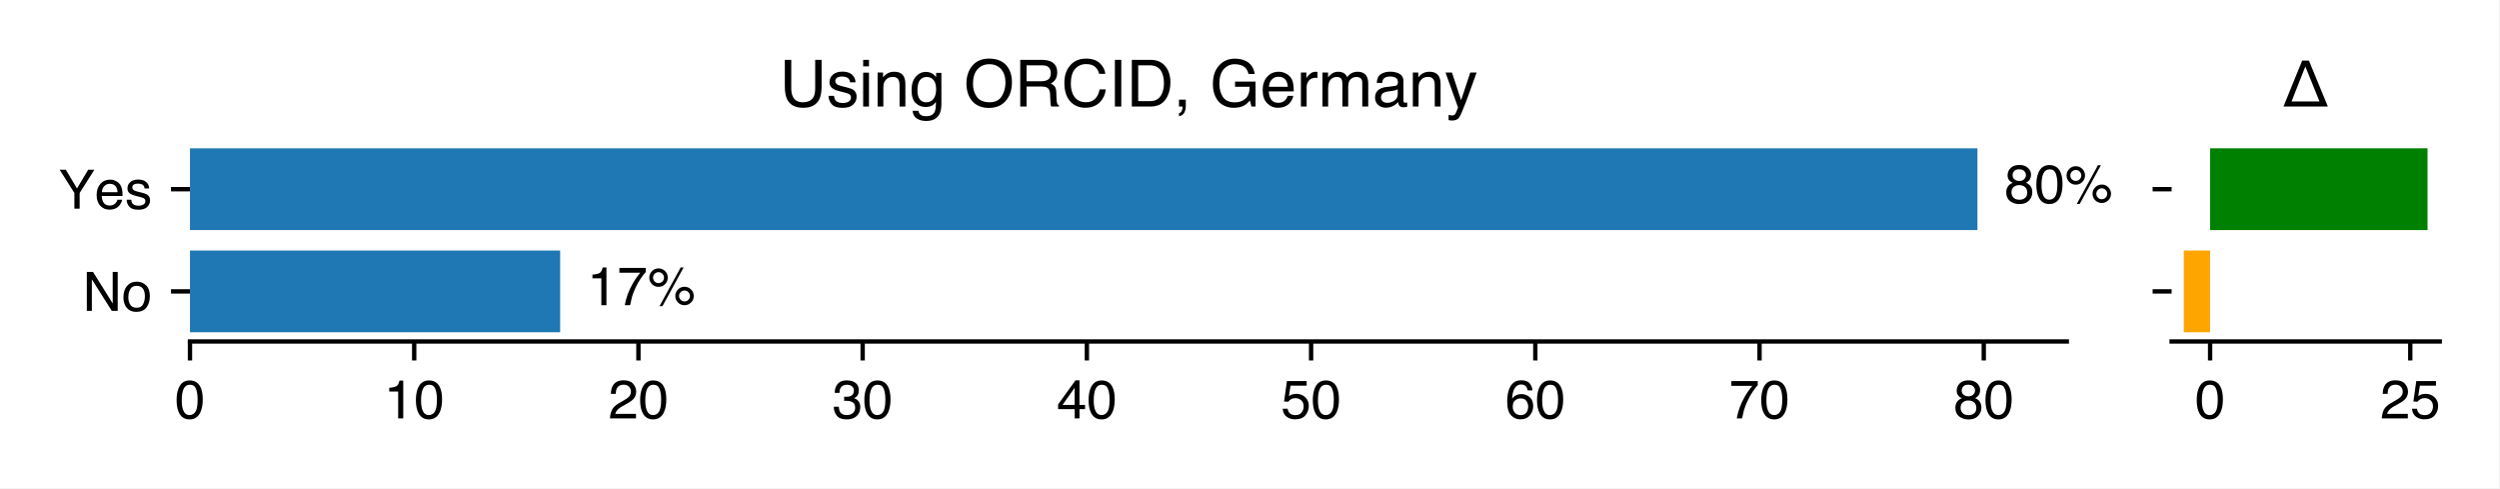
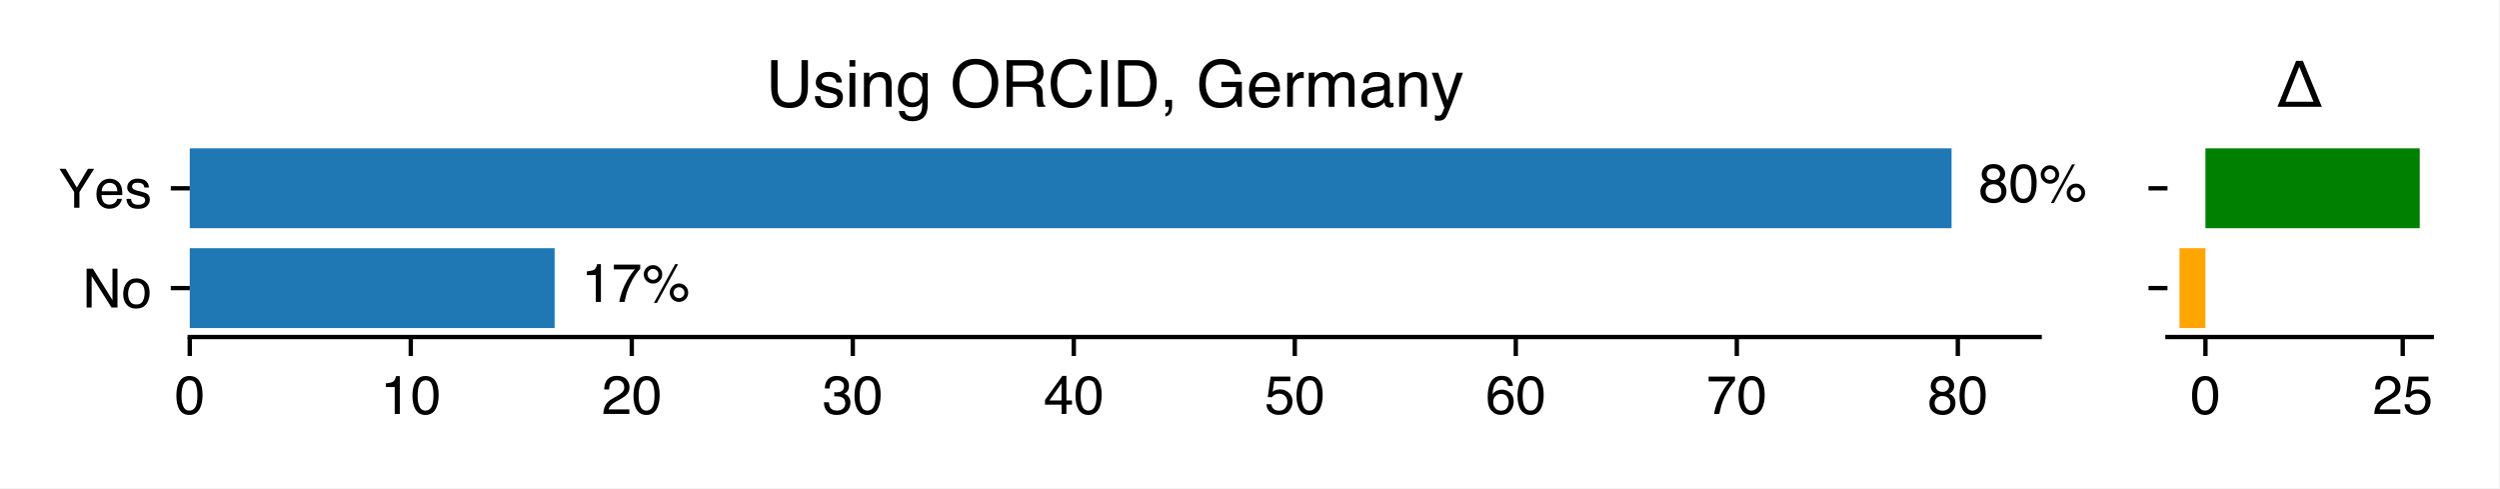
<svg xmlns="http://www.w3.org/2000/svg" xmlns:xlink="http://www.w3.org/1999/xlink" width="460.8pt" height="90pt" viewBox="0 0 460.8 90" version="1.1">
  <defs>
    <style type="text/css">*{stroke-linejoin: round; stroke-linecap: butt}</style>
  </defs>
  <g id="figure_1">
    <g id="patch_1">
      <path d="M 0 90  L 460.8 90  L 460.8 0  L 0 0  z " style="fill: #ffffff" />
    </g>
    <g id="axes_1">
      <g id="patch_2">
-         <path d="M 35.031 62.942  L 381.104 62.942  L 381.104 25.642  L 35.031 25.642  z " style="fill: #ffffff" />
+         <path d="M 34.99 62.12  L 376.101 62.12  L 376.101 25.688  L 34.99 25.688  z " style="fill: #ffffff" />
      </g>
      <g id="patch_3">
-         <path d="M 35.031 61.247  L 103.29 61.247  L 103.29 46.176  L 35.031 46.176  z " clip-path="url(#pd46b5107fa)" style="fill: #1f77b4" />
+         <path d="M 34.99 60.464  L 102.27 60.464  L 102.27 45.744  L 34.99 45.744  z " clip-path="url(#pc7f690ff9d)" style="fill: #1f77b4" />
      </g>
      <g id="patch_4">
-         <path d="M 35.031 42.409  L 364.625 42.409  L 364.625 27.338  L 35.031 27.338  z " clip-path="url(#pd46b5107fa)" style="fill: #1f77b4" />
+         <path d="M 34.99 42.064  L 359.857 42.064  L 359.857 27.344  L 34.99 27.344  z " clip-path="url(#pc7f690ff9d)" style="fill: #1f77b4" />
      </g>
      <g id="matplotlib.axis_1">
        <g id="xtick_1">
          <g id="line2d_1">
            <defs>
              <path id="m4c99cd72f3" d="M 0 0  L 0 3.5  " style="stroke: #000000; stroke-width: 0.8" />
            </defs>
            <g>
-               <use xlink:href="#m4c99cd72f3" x="35.031" y="62.942" style="stroke: #000000; stroke-width: 0.8" />
+               <use xlink:href="#m4c99cd72f3" x="34.99" y="62.12" style="stroke: #000000; stroke-width: 0.8" />
            </g>
          </g>
          <g id="text_1">
-             <g transform="translate(32.25078 77.11562)scale(0.1 -0.1)">
+             <g transform="translate(32.20953 76.29344) scale(0.1 -0.1)">
              <defs>
                <path id="Helvetica-30" d="M 1731 4475  Q 2600 4475 2988 3759  Q 3288 3206 3288 2244  Q 3288 1331 3016 734  Q 2622 -122 1728 -122  Q 922 -122 528 578  Q 200 1163 200 2147  Q 200 2909 397 3456  Q 766 4475 1731 4475  z M 1725 391  Q 2163 391 2422 778  Q 2681 1166 2681 2222  Q 2681 2984 2493 3476  Q 2306 3969 1766 3969  Q 1269 3969 1039 3501  Q 809 3034 809 2125  Q 809 1441 956 1025  Q 1181 391 1725 391  z " transform="scale(0.015625)" />
              </defs>
              <use xlink:href="#Helvetica-30" />
            </g>
          </g>
        </g>
        <g id="xtick_2">
          <g id="line2d_2">
            <g>
-               <use xlink:href="#m4c99cd72f3" x="76.377" y="62.942" style="stroke: #000000; stroke-width: 0.8" />
+               <use xlink:href="#m4c99cd72f3" x="75.743" y="62.12" style="stroke: #000000; stroke-width: 0.8" />
            </g>
          </g>
          <g id="text_2">
-             <g transform="translate(70.81577 77.11562)scale(0.1 -0.1)">
+             <g transform="translate(70.18163 76.29344) scale(0.1 -0.1)">
              <defs>
                <path id="Helvetica-31" d="M 613 3169  L 613 3600  Q 1222 3659 1462 3798  Q 1703 3938 1822 4456  L 2266 4456  L 2266 0  L 1666 0  L 1666 3169  L 613 3169  z " transform="scale(0.015625)" />
              </defs>
              <use xlink:href="#Helvetica-31" />
              <use xlink:href="#Helvetica-30" x="55.615" />
            </g>
          </g>
        </g>
        <g id="xtick_3">
          <g id="line2d_3">
            <g>
-               <use xlink:href="#m4c99cd72f3" x="117.722" y="62.942" style="stroke: #000000; stroke-width: 0.8" />
+               <use xlink:href="#m4c99cd72f3" x="116.495" y="62.12" style="stroke: #000000; stroke-width: 0.8" />
            </g>
          </g>
          <g id="text_3">
-             <g transform="translate(112.1612 77.11562)scale(0.1 -0.1)">
+             <g transform="translate(110.9342 76.29344) scale(0.1 -0.1)">
              <defs>
                <path id="Helvetica-32" d="M 200 0  Q 231 578 439 1006  Q 647 1434 1250 1784  L 1850 2131  Q 2253 2366 2416 2531  Q 2672 2791 2672 3125  Q 2672 3516 2437 3745  Q 2203 3975 1813 3975  Q 1234 3975 1013 3538  Q 894 3303 881 2888  L 309 2888  Q 319 3472 525 3841  Q 891 4491 1816 4491  Q 2584 4491 2939 4075  Q 3294 3659 3294 3150  Q 3294 2613 2916 2231  Q 2697 2009 2131 1694  L 1703 1456  Q 1397 1288 1222 1134  Q 909 863 828 531  L 3272 531  L 3272 0  L 200 0  z " transform="scale(0.015625)" />
              </defs>
              <use xlink:href="#Helvetica-32" />
              <use xlink:href="#Helvetica-30" x="55.615" />
            </g>
          </g>
        </g>
        <g id="xtick_4">
          <g id="line2d_4">
            <g>
-               <use xlink:href="#m4c99cd72f3" x="159.068" y="62.942" style="stroke: #000000; stroke-width: 0.8" />
+               <use xlink:href="#m4c99cd72f3" x="157.248" y="62.12" style="stroke: #000000; stroke-width: 0.8" />
            </g>
          </g>
          <g id="text_4">
-             <g transform="translate(153.5067 77.11562)scale(0.1 -0.1)">
+             <g transform="translate(151.6868 76.29344) scale(0.1 -0.1)">
              <defs>
                <path id="Helvetica-33" d="M 1663 -122  Q 869 -122 511 314  Q 153 750 153 1375  L 741 1375  Q 778 941 903 744  Q 1122 391 1694 391  Q 2138 391 2406 628  Q 2675 866 2675 1241  Q 2675 1703 2392 1887  Q 2109 2072 1606 2072  Q 1550 2072 1492 2070  Q 1434 2069 1375 2066  L 1375 2563  Q 1463 2553 1522 2550  Q 1581 2547 1650 2547  Q 1966 2547 2169 2647  Q 2525 2822 2525 3272  Q 2525 3606 2287 3787  Q 2050 3969 1734 3969  Q 1172 3969 956 3594  Q 838 3388 822 3006  L 266 3006  Q 266 3506 466 3856  Q 809 4481 1675 4481  Q 2359 4481 2734 4176  Q 3109 3872 3109 3294  Q 3109 2881 2888 2625  Q 2750 2466 2531 2375  Q 2884 2278 3082 2001  Q 3281 1725 3281 1325  Q 3281 684 2859 281  Q 2438 -122 1663 -122  z " transform="scale(0.015625)" />
              </defs>
              <use xlink:href="#Helvetica-33" />
              <use xlink:href="#Helvetica-30" x="55.615" />
            </g>
          </g>
        </g>
        <g id="xtick_5">
          <g id="line2d_5">
            <g>
-               <use xlink:href="#m4c99cd72f3" x="200.413" y="62.942" style="stroke: #000000; stroke-width: 0.8" />
+               <use xlink:href="#m4c99cd72f3" x="198" y="62.12" style="stroke: #000000; stroke-width: 0.8" />
            </g>
          </g>
          <g id="text_5">
-             <g transform="translate(194.8521 77.11562)scale(0.1 -0.1)">
+             <g transform="translate(192.4393 76.29344) scale(0.1 -0.1)">
              <defs>
                <path id="Helvetica-34" d="M 2116 1584  L 2116 3613  L 681 1584  L 2116 1584  z M 2125 0  L 2125 1094  L 163 1094  L 163 1644  L 2213 4488  L 2688 4488  L 2688 1584  L 3347 1584  L 3347 1094  L 2688 1094  L 2688 0  L 2125 0  z " transform="scale(0.015625)" />
              </defs>
              <use xlink:href="#Helvetica-34" />
              <use xlink:href="#Helvetica-30" x="55.615" />
            </g>
          </g>
        </g>
        <g id="xtick_6">
          <g id="line2d_6">
            <g>
-               <use xlink:href="#m4c99cd72f3" x="241.759" y="62.942" style="stroke: #000000; stroke-width: 0.8" />
+               <use xlink:href="#m4c99cd72f3" x="238.753" y="62.12" style="stroke: #000000; stroke-width: 0.8" />
            </g>
          </g>
          <g id="text_6">
-             <g transform="translate(236.1976 77.11562)scale(0.1 -0.1)">
+             <g transform="translate(233.1919 76.29344) scale(0.1 -0.1)">
              <defs>
                <path id="Helvetica-35" d="M 791 1141  Q 847 659 1238 475  Q 1438 381 1700 381  Q 2200 381 2440 700  Q 2681 1019 2681 1406  Q 2681 1875 2395 2131  Q 2109 2388 1709 2388  Q 1419 2388 1211 2275  Q 1003 2163 856 1963  L 369 1991  L 709 4400  L 3034 4400  L 3034 3856  L 1131 3856  L 941 2613  Q 1097 2731 1238 2791  Q 1488 2894 1816 2894  Q 2431 2894 2859 2497  Q 3288 2100 3288 1491  Q 3288 856 2895 371  Q 2503 -113 1644 -113  Q 1097 -113 676 195  Q 256 503 206 1141  L 791 1141  z " transform="scale(0.015625)" />
              </defs>
              <use xlink:href="#Helvetica-35" />
              <use xlink:href="#Helvetica-30" x="55.615" />
            </g>
          </g>
        </g>
        <g id="xtick_7">
          <g id="line2d_7">
            <g>
-               <use xlink:href="#m4c99cd72f3" x="283.104" y="62.942" style="stroke: #000000; stroke-width: 0.8" />
+               <use xlink:href="#m4c99cd72f3" x="279.505" y="62.12" style="stroke: #000000; stroke-width: 0.8" />
            </g>
          </g>
          <g id="text_7">
-             <g transform="translate(277.543 77.11562)scale(0.1 -0.1)">
+             <g transform="translate(273.9445 76.29344) scale(0.1 -0.1)">
              <defs>
                <path id="Helvetica-36" d="M 1872 4494  Q 2622 4494 2917 4105  Q 3213 3716 3213 3303  L 2656 3303  Q 2606 3569 2497 3719  Q 2294 4000 1881 4000  Q 1409 4000 1131 3564  Q 853 3128 822 2316  Q 1016 2600 1309 2741  Q 1578 2866 1909 2866  Q 2472 2866 2890 2506  Q 3309 2147 3309 1434  Q 3309 825 2912 354  Q 2516 -116 1781 -116  Q 1153 -116 697 361  Q 241 838 241 1966  Q 241 2800 444 3381  Q 834 4494 1872 4494  z M 1831 384  Q 2275 384 2495 682  Q 2716 981 2716 1388  Q 2716 1731 2519 2042  Q 2322 2353 1803 2353  Q 1441 2353 1167 2112  Q 894 1872 894 1388  Q 894 963 1142 673  Q 1391 384 1831 384  z " transform="scale(0.015625)" />
              </defs>
              <use xlink:href="#Helvetica-36" />
              <use xlink:href="#Helvetica-30" x="55.615" />
            </g>
          </g>
        </g>
        <g id="xtick_8">
          <g id="line2d_8">
            <g>
-               <use xlink:href="#m4c99cd72f3" x="324.449" y="62.942" style="stroke: #000000; stroke-width: 0.8" />
+               <use xlink:href="#m4c99cd72f3" x="320.258" y="62.12" style="stroke: #000000; stroke-width: 0.8" />
            </g>
          </g>
          <g id="text_8">
-             <g transform="translate(318.8885 77.11562)scale(0.1 -0.1)">
+             <g transform="translate(314.697 76.29344) scale(0.1 -0.1)">
              <defs>
                <path id="Helvetica-37" d="M 3347 4400  L 3347 3909  Q 3131 3700 2773 3181  Q 2416 2663 2141 2063  Q 1869 1478 1728 997  Q 1638 688 1494 0  L 872 0  Q 1084 1281 1809 2550  Q 2238 3294 2709 3834  L 234 3834  L 234 4400  L 3347 4400  z " transform="scale(0.015625)" />
              </defs>
              <use xlink:href="#Helvetica-37" />
              <use xlink:href="#Helvetica-30" x="55.615" />
            </g>
          </g>
        </g>
        <g id="xtick_9">
          <g id="line2d_9">
            <g>
-               <use xlink:href="#m4c99cd72f3" x="365.795" y="62.942" style="stroke: #000000; stroke-width: 0.8" />
+               <use xlink:href="#m4c99cd72f3" x="361.011" y="62.12" style="stroke: #000000; stroke-width: 0.8" />
            </g>
          </g>
          <g id="text_9">
-             <g transform="translate(360.2339 77.11562)scale(0.1 -0.1)">
+             <g transform="translate(355.4496 76.29344) scale(0.1 -0.1)">
              <defs>
                <path id="Helvetica-38" d="M 1741 2600  Q 2113 2600 2322 2808  Q 2531 3016 2531 3303  Q 2531 3553 2331 3762  Q 2131 3972 1722 3972  Q 1316 3972 1134 3762  Q 953 3553 953 3272  Q 953 2956 1187 2778  Q 1422 2600 1741 2600  z M 1775 384  Q 2166 384 2423 595  Q 2681 806 2681 1225  Q 2681 1659 2415 1884  Q 2150 2109 1734 2109  Q 1331 2109 1076 1879  Q 822 1650 822 1244  Q 822 894 1055 639  Q 1288 384 1775 384  z M 975 2384  Q 741 2484 609 2619  Q 363 2869 363 3269  Q 363 3769 725 4128  Q 1088 4488 1753 4488  Q 2397 4488 2762 4148  Q 3128 3809 3128 3356  Q 3128 2938 2916 2678  Q 2797 2531 2547 2391  Q 2825 2263 2984 2097  Q 3281 1784 3281 1284  Q 3281 694 2884 283  Q 2488 -128 1763 -128  Q 1109 -128 657 226  Q 206 581 206 1256  Q 206 1653 400 1942  Q 594 2231 975 2384  z " transform="scale(0.015625)" />
              </defs>
              <use xlink:href="#Helvetica-38" />
              <use xlink:href="#Helvetica-30" x="55.615" />
            </g>
          </g>
        </g>
      </g>
      <g id="matplotlib.axis_2">
        <g id="ytick_1">
          <g id="line2d_10">
            <defs>
              <path id="m8e343aef83" d="M 0 0  L -3.5 0  " style="stroke: #000000; stroke-width: 0.8" />
            </defs>
            <g>
-               <use xlink:href="#m8e343aef83" x="35.031" y="53.711" style="stroke: #000000; stroke-width: 0.8" />
+               <use xlink:href="#m8e343aef83" x="34.99" y="53.104" style="stroke: #000000; stroke-width: 0.8" />
            </g>
          </g>
          <g id="text_10">
-             <g transform="translate(15.24844 57.29818)scale(0.1 -0.1)">
+             <g transform="translate(15.20719 56.6906) scale(0.1 -0.1)">
              <defs>
                <path id="Helvetica-4e" d="M 488 4591  L 1222 4591  L 3541 872  L 3541 4591  L 4131 4591  L 4131 0  L 3434 0  L 1081 3716  L 1081 0  L 488 0  L 488 4591  z M 2269 4591  L 2269 4591  z " transform="scale(0.015625)" />
                <path id="Helvetica-6f" d="M 1741 363  Q 2300 363 2508 786  Q 2716 1209 2716 1728  Q 2716 2197 2566 2491  Q 2328 2953 1747 2953  Q 1231 2953 997 2559  Q 763 2166 763 1609  Q 763 1075 997 719  Q 1231 363 1741 363  z M 1763 3444  Q 2409 3444 2856 3012  Q 3303 2581 3303 1744  Q 3303 934 2909 406  Q 2516 -122 1688 -122  Q 997 -122 590 345  Q 184 813 184 1600  Q 184 2444 612 2944  Q 1041 3444 1763 3444  z M 1744 3428  L 1744 3428  z " transform="scale(0.015625)" />
              </defs>
              <use xlink:href="#Helvetica-4e" />
              <use xlink:href="#Helvetica-6f" x="72.217" />
            </g>
          </g>
        </g>
        <g id="ytick_2">
          <g id="line2d_11">
            <g>
-               <use xlink:href="#m8e343aef83" x="35.031" y="34.873" style="stroke: #000000; stroke-width: 0.8" />
+               <use xlink:href="#m8e343aef83" x="34.99" y="34.704" style="stroke: #000000; stroke-width: 0.8" />
            </g>
          </g>
          <g id="text_11">
-             <g transform="translate(10.8 38.45995)scale(0.1 -0.1)">
+             <g transform="translate(10.75875 38.29034) scale(0.1 -0.1)">
              <defs>
                <path id="Helvetica-59" d="M 131 4591  L 856 4591  L 2175 2384  L 3494 4591  L 4222 4591  L 2488 1850  L 2488 0  L 1866 0  L 1866 1850  L 131 4591  z M 2184 4591  L 2184 4591  z " transform="scale(0.015625)" />
                <path id="Helvetica-65" d="M 1806 3422  Q 2163 3422 2497 3255  Q 2831 3088 3006 2822  Q 3175 2569 3231 2231  Q 3281 2000 3281 1494  L 828 1494  Q 844 984 1069 676  Q 1294 369 1766 369  Q 2206 369 2469 659  Q 2619 828 2681 1050  L 3234 1050  Q 3213 866 3089 639  Q 2966 413 2813 269  Q 2556 19 2178 -69  Q 1975 -119 1719 -119  Q 1094 -119 659 336  Q 225 791 225 1609  Q 225 2416 662 2919  Q 1100 3422 1806 3422  z M 2703 1941  Q 2669 2306 2544 2525  Q 2313 2931 1772 2931  Q 1384 2931 1121 2651  Q 859 2372 844 1941  L 2703 1941  z M 1753 3428  L 1753 3428  z " transform="scale(0.015625)" />
                <path id="Helvetica-73" d="M 747 1050  Q 772 769 888 619  Q 1100 347 1625 347  Q 1938 347 2175 483  Q 2413 619 2413 903  Q 2413 1119 2222 1231  Q 2100 1300 1741 1391  L 1294 1503  Q 866 1609 663 1741  Q 300 1969 300 2372  Q 300 2847 642 3140  Q 984 3434 1563 3434  Q 2319 3434 2653 2991  Q 2863 2709 2856 2384  L 2325 2384  Q 2309 2575 2191 2731  Q 1997 2953 1519 2953  Q 1200 2953 1036 2831  Q 872 2709 872 2509  Q 872 2291 1088 2159  Q 1213 2081 1456 2022  L 1828 1931  Q 2434 1784 2641 1647  Q 2969 1431 2969 969  Q 2969 522 2630 197  Q 2291 -128 1597 -128  Q 850 -128 539 211  Q 228 550 206 1050  L 747 1050  z M 1578 3428  L 1578 3428  z " transform="scale(0.015625)" />
              </defs>
              <use xlink:href="#Helvetica-59" />
              <use xlink:href="#Helvetica-65" x="66.699" />
              <use xlink:href="#Helvetica-73" x="122.314" />
            </g>
          </g>
        </g>
      </g>
      <g id="patch_5">
-         <path d="M 35.031 62.942  L 381.104 62.942  " style="fill: none; stroke: #000000; stroke-width: 0.8; stroke-linejoin: miter; stroke-linecap: square" />
+         <path d="M 34.99 62.12  L 376.101 62.12  " style="fill: none; stroke: #000000; stroke-width: 0.8; stroke-linejoin: miter; stroke-linecap: square" />
      </g>
      <g id="text_12">
-         <g transform="translate(108.2832 56.25599)scale(0.1 -0.1)">
+         <g transform="translate(107.2631 55.64841) scale(0.1 -0.1)">
          <defs>
            <path id="Helvetica-25" d="M 4363 2175  Q 4813 2175 5131 1856  Q 5450 1538 5450 1088  Q 5450 638 5131 319  Q 4813 0 4363 0  Q 3909 0 3590 319  Q 3272 638 3272 1088  Q 3272 1538 3590 1856  Q 3909 2175 4363 2175  z M 3909 4456  L 4256 4456  L 1753 -119  L 1406 -119  L 3909 4456  z M 1294 2606  Q 1563 2606 1752 2795  Q 1941 2984 1941 3250  Q 1941 3516 1752 3705  Q 1563 3894 1294 3894  Q 1028 3894 839 3706  Q 650 3519 650 3250  Q 650 2984 839 2795  Q 1028 2606 1294 2606  z M 1294 4341  Q 1747 4341 2065 4020  Q 2384 3700 2384 3250  Q 2384 2800 2065 2481  Q 1747 2163 1294 2163  Q 844 2163 525 2481  Q 206 2800 206 3250  Q 206 3700 525 4020  Q 844 4341 1294 4341  z M 4363 444  Q 4628 444 4817 633  Q 5006 822 5006 1088  Q 5006 1353 4817 1542  Q 4628 1731 4363 1731  Q 4094 1731 3905 1542  Q 3716 1353 3716 1088  Q 3716 822 3905 633  Q 4094 444 4363 444  z " transform="scale(0.015625)" />
          </defs>
          <use xlink:href="#Helvetica-31" />
          <use xlink:href="#Helvetica-37" x="55.615" />
          <use xlink:href="#Helvetica-25" x="111.23" />
        </g>
      </g>
      <g id="text_13">
-         <g transform="translate(369.6177 37.41776)scale(0.1 -0.1)">
+         <g transform="translate(364.8501 37.24815) scale(0.1 -0.1)">
          <use xlink:href="#Helvetica-38" />
          <use xlink:href="#Helvetica-30" x="55.615" />
          <use xlink:href="#Helvetica-25" x="111.23" />
        </g>
      </g>
      <g id="text_14">
-         <g transform="translate(143.7225 19.6425)scale(0.12 -0.12)">
+         <g transform="translate(141.1999 19.6875) scale(0.12 -0.12)">
          <defs>
            <path id="Helvetica-55" d="M 1163 4591  L 1163 1753  Q 1163 1253 1350 922  Q 1628 422 2288 422  Q 3078 422 3363 963  Q 3516 1256 3516 1753  L 3516 4591  L 4147 4591  L 4147 2013  Q 4147 1166 3919 709  Q 3500 -122 2338 -122  Q 1175 -122 759 709  Q 531 1166 531 2013  L 531 4591  L 1163 4591  z M 2341 4591  L 2341 4591  z " transform="scale(0.015625)" />
            <path id="Helvetica-69" d="M 413 3331  L 984 3331  L 984 0  L 413 0  L 413 3331  z M 413 4591  L 984 4591  L 984 3953  L 413 3953  L 413 4591  z " transform="scale(0.015625)" />
            <path id="Helvetica-6e" d="M 413 3347  L 947 3347  L 947 2872  Q 1184 3166 1450 3294  Q 1716 3422 2041 3422  Q 2753 3422 3003 2925  Q 3141 2653 3141 2147  L 3141 0  L 2569 0  L 2569 2109  Q 2569 2416 2478 2603  Q 2328 2916 1934 2916  Q 1734 2916 1606 2875  Q 1375 2806 1200 2600  Q 1059 2434 1017 2257  Q 975 2081 975 1753  L 975 0  L 413 0  L 413 3347  z M 1734 3428  L 1734 3428  z " transform="scale(0.015625)" />
            <path id="Helvetica-67" d="M 1594 3406  Q 1988 3406 2281 3213  Q 2441 3103 2606 2894  L 2606 3316  L 3125 3316  L 3125 272  Q 3125 -366 2938 -734  Q 2588 -1416 1616 -1416  Q 1075 -1416 706 -1173  Q 338 -931 294 -416  L 866 -416  Q 906 -641 1028 -763  Q 1219 -950 1628 -950  Q 2275 -950 2475 -494  Q 2594 -225 2584 466  Q 2416 209 2178 84  Q 1941 -41 1550 -41  Q 1006 -41 598 345  Q 191 731 191 1622  Q 191 2463 602 2934  Q 1013 3406 1594 3406  z M 2606 1688  Q 2606 2309 2350 2609  Q 2094 2909 1697 2909  Q 1103 2909 884 2353  Q 769 2056 769 1575  Q 769 1009 998 714  Q 1228 419 1616 419  Q 2222 419 2469 966  Q 2606 1275 2606 1688  z M 1659 3428  L 1659 3428  z " transform="scale(0.015625)" />
            <path id="Helvetica-20" transform="scale(0.015625)" />
            <path id="Helvetica-4f" d="M 2469 4716  Q 3684 4716 4269 3934  Q 4725 3325 4725 2375  Q 4725 1347 4203 666  Q 3591 -134 2456 -134  Q 1397 -134 791 566  Q 250 1241 250 2272  Q 250 3203 713 3866  Q 1306 4716 2469 4716  z M 2531 422  Q 3353 422 3720 1011  Q 4088 1600 4088 2366  Q 4088 3175 3664 3669  Q 3241 4163 2506 4163  Q 1794 4163 1344 3673  Q 894 3184 894 2231  Q 894 1469 1280 945  Q 1666 422 2531 422  z M 2488 4716  L 2488 4716  z " transform="scale(0.015625)" />
            <path id="Helvetica-52" d="M 2622 2488  Q 3059 2488 3314 2663  Q 3569 2838 3569 3294  Q 3569 3784 3213 3963  Q 3022 4056 2703 4056  L 1184 4056  L 1184 2488  L 2622 2488  z M 563 4591  L 2688 4591  Q 3213 4591 3553 4438  Q 4200 4144 4200 3353  Q 4200 2941 4029 2678  Q 3859 2416 3553 2256  Q 3822 2147 3958 1969  Q 4094 1791 4109 1391  L 4131 775  Q 4141 513 4175 384  Q 4231 166 4375 103  L 4375 0  L 3613 0  Q 3581 59 3562 153  Q 3544 247 3531 516  L 3494 1281  Q 3472 1731 3159 1884  Q 2981 1969 2600 1969  L 1184 1969  L 1184 0  L 563 0  L 563 4591  z " transform="scale(0.015625)" />
            <path id="Helvetica-43" d="M 2422 4716  Q 3294 4716 3775 4256  Q 4256 3797 4309 3213  L 3703 3213  Q 3600 3656 3292 3915  Q 2984 4175 2428 4175  Q 1750 4175 1333 3698  Q 916 3222 916 2238  Q 916 1431 1292 929  Q 1669 428 2416 428  Q 3103 428 3463 956  Q 3653 1234 3747 1688  L 4353 1688  Q 4272 963 3816 472  Q 3269 -119 2341 -119  Q 1541 -119 997 366  Q 281 1006 281 2344  Q 281 3359 819 4009  Q 1400 4716 2422 4716  z M 2297 4716  L 2297 4716  z " transform="scale(0.015625)" />
            <path id="Helvetica-49" d="M 628 4591  L 1256 4591  L 1256 0  L 628 0  L 628 4591  z " transform="scale(0.015625)" />
            <path id="Helvetica-44" d="M 2250 531  Q 2566 531 2769 597  Q 3131 719 3363 1066  Q 3547 1344 3628 1778  Q 3675 2038 3675 2259  Q 3675 3113 3336 3584  Q 2997 4056 2244 4056  L 1141 4056  L 1141 531  L 2250 531  z M 516 4591  L 2375 4591  Q 3322 4591 3844 3919  Q 4309 3313 4309 2366  Q 4309 1634 4034 1044  Q 3550 0 2369 0  L 516 0  L 516 4591  z " transform="scale(0.015625)" />
            <path id="Helvetica-2c" d="M 531 -653  Q 747 -616 834 -350  Q 881 -209 881 -78  Q 881 -56 879 -39  Q 878 -22 872 0  L 531 0  L 531 681  L 1200 681  L 1200 50  Q 1200 -322 1050 -603  Q 900 -884 531 -950  L 531 -653  z " transform="scale(0.015625)" />
            <path id="Helvetica-47" d="M 2472 4709  Q 3119 4709 3591 4459  Q 4275 4100 4428 3200  L 3813 3200  Q 3700 3703 3347 3933  Q 2994 4163 2456 4163  Q 1819 4163 1383 3684  Q 947 3206 947 2259  Q 947 1441 1306 927  Q 1666 413 2478 413  Q 3100 413 3508 773  Q 3916 1134 3925 1941  L 2488 1941  L 2488 2456  L 4503 2456  L 4503 0  L 4103 0  L 3953 591  Q 3638 244 3394 109  Q 2984 -122 2353 -122  Q 1538 -122 950 406  Q 309 1069 309 2225  Q 309 3378 934 4059  Q 1528 4709 2472 4709  z M 2369 4716  L 2369 4716  z " transform="scale(0.015625)" />
            <path id="Helvetica-72" d="M 428 3347  L 963 3347  L 963 2769  Q 1028 2938 1284 3180  Q 1541 3422 1875 3422  Q 1891 3422 1928 3419  Q 1966 3416 2056 3406  L 2056 2813  Q 2006 2822 1964 2825  Q 1922 2828 1872 2828  Q 1447 2828 1219 2554  Q 991 2281 991 1925  L 991 0  L 428 0  L 428 3347  z " transform="scale(0.015625)" />
            <path id="Helvetica-6d" d="M 413 3347  L 969 3347  L 969 2872  Q 1169 3119 1331 3231  Q 1609 3422 1963 3422  Q 2363 3422 2606 3225  Q 2744 3113 2856 2894  Q 3044 3163 3297 3292  Q 3550 3422 3866 3422  Q 4541 3422 4784 2934  Q 4916 2672 4916 2228  L 4916 0  L 4331 0  L 4331 2325  Q 4331 2659 4164 2784  Q 3997 2909 3756 2909  Q 3425 2909 3186 2687  Q 2947 2466 2947 1947  L 2947 0  L 2375 0  L 2375 2184  Q 2375 2525 2294 2681  Q 2166 2916 1816 2916  Q 1497 2916 1236 2669  Q 975 2422 975 1775  L 975 0  L 413 0  L 413 3347  z " transform="scale(0.015625)" />
            <path id="Helvetica-61" d="M 844 891  Q 844 647 1022 506  Q 1200 366 1444 366  Q 1741 366 2019 503  Q 2488 731 2488 1250  L 2488 1703  Q 2384 1638 2221 1594  Q 2059 1550 1903 1531  L 1563 1488  Q 1256 1447 1103 1359  Q 844 1213 844 891  z M 2206 2028  Q 2400 2053 2466 2191  Q 2503 2266 2503 2406  Q 2503 2694 2298 2823  Q 2094 2953 1713 2953  Q 1272 2953 1088 2716  Q 984 2584 953 2325  L 428 2325  Q 444 2944 830 3186  Q 1216 3428 1725 3428  Q 2316 3428 2684 3203  Q 3050 2978 3050 2503  L 3050 575  Q 3050 488 3086 434  Q 3122 381 3238 381  Q 3275 381 3322 386  Q 3369 391 3422 400  L 3422 -16  Q 3291 -53 3222 -62  Q 3153 -72 3034 -72  Q 2744 -72 2613 134  Q 2544 244 2516 444  Q 2344 219 2022 53  Q 1700 -113 1313 -113  Q 847 -113 551 170  Q 256 453 256 878  Q 256 1344 547 1600  Q 838 1856 1309 1916  L 2206 2028  z M 1741 3428  L 1741 3428  z " transform="scale(0.015625)" />
            <path id="Helvetica-79" d="M 2503 3347  L 3125 3347  Q 3006 3025 2597 1878  Q 2291 1016 2084 472  Q 1597 -809 1397 -1090  Q 1197 -1372 709 -1372  Q 591 -1372 527 -1362  Q 463 -1353 369 -1328  L 369 -816  Q 516 -856 581 -865  Q 647 -875 697 -875  Q 853 -875 926 -823  Q 1000 -772 1050 -697  Q 1066 -672 1162 -440  Q 1259 -209 1303 -97  L 66 3347  L 703 3347  L 1600 622  L 2503 3347  z M 1597 3428  L 1597 3428  z " transform="scale(0.015625)" />
          </defs>
          <use xlink:href="#Helvetica-55" />
          <use xlink:href="#Helvetica-73" x="72.217" />
          <use xlink:href="#Helvetica-69" x="122.217" />
          <use xlink:href="#Helvetica-6e" x="144.434" />
          <use xlink:href="#Helvetica-67" x="200.049" />
          <use xlink:href="#Helvetica-20" x="255.664" />
          <use xlink:href="#Helvetica-4f" x="283.447" />
          <use xlink:href="#Helvetica-52" x="361.23" />
          <use xlink:href="#Helvetica-43" x="433.447" />
          <use xlink:href="#Helvetica-49" x="505.664" />
          <use xlink:href="#Helvetica-44" x="533.447" />
          <use xlink:href="#Helvetica-2c" x="605.664" />
          <use xlink:href="#Helvetica-20" x="633.447" />
          <use xlink:href="#Helvetica-47" x="661.23" />
          <use xlink:href="#Helvetica-65" x="739.014" />
          <use xlink:href="#Helvetica-72" x="794.629" />
          <use xlink:href="#Helvetica-6d" x="827.93" />
          <use xlink:href="#Helvetica-61" x="911.23" />
          <use xlink:href="#Helvetica-6e" x="966.846" />
          <use xlink:href="#Helvetica-79" x="1022.461" />
        </g>
      </g>
    </g>
    <g id="axes_2">
      <g id="patch_6">
-         <path d="M 400.432 62.942  L 449.871 62.942  L 449.871 25.642  L 400.432 25.642  z " style="fill: #ffffff" />
+         <path d="M 399.672 62.12  L 448.402 62.12  L 448.402 25.688  L 399.672 25.688  z " style="fill: #ffffff" />
      </g>
      <g id="patch_7">
-         <path d="M 407.53 61.247  L 402.679 61.247  L 402.679 46.176  L 407.53 46.176  z " clip-path="url(#p348b0c18f5)" style="fill: #ffa500" />
+         <path d="M 406.669 60.464  L 401.887 60.464  L 401.887 45.744  L 406.669 45.744  z " clip-path="url(#pf96f90a1a3)" style="fill: #ffa500" />
      </g>
      <g id="patch_8">
-         <path d="M 407.53 42.409  L 447.624 42.409  L 447.624 27.338  L 407.53 27.338  z " clip-path="url(#p348b0c18f5)" style="fill: #008000" />
+         <path d="M 406.669 42.064  L 446.187 42.064  L 446.187 27.344  L 406.669 27.344  z " clip-path="url(#pf96f90a1a3)" style="fill: #008000" />
      </g>
      <g id="matplotlib.axis_3">
        <g id="xtick_10">
          <g id="line2d_12">
            <g>
-               <use xlink:href="#m4c99cd72f3" x="407.53" y="62.942" style="stroke: #000000; stroke-width: 0.8" />
+               <use xlink:href="#m4c99cd72f3" x="406.669" y="62.12" style="stroke: #000000; stroke-width: 0.8" />
            </g>
          </g>
          <g id="text_15">
-             <g transform="translate(404.7498 77.11562)scale(0.1 -0.1)">
+             <g transform="translate(403.8883 76.29344) scale(0.1 -0.1)">
              <use xlink:href="#Helvetica-30" />
            </g>
          </g>
        </g>
        <g id="xtick_11">
          <g id="line2d_13">
            <g>
-               <use xlink:href="#m4c99cd72f3" x="444.439" y="62.942" style="stroke: #000000; stroke-width: 0.8" />
+               <use xlink:href="#m4c99cd72f3" x="443.048" y="62.12" style="stroke: #000000; stroke-width: 0.8" />
            </g>
          </g>
          <g id="text_16">
-             <g transform="translate(438.878 77.11562)scale(0.1 -0.1)">
+             <g transform="translate(437.4873 76.29344) scale(0.1 -0.1)">
              <use xlink:href="#Helvetica-32" />
              <use xlink:href="#Helvetica-35" x="55.615" />
            </g>
          </g>
        </g>
      </g>
      <g id="matplotlib.axis_4">
        <g id="ytick_3">
          <g id="line2d_14">
            <g>
-               <use xlink:href="#m8e343aef83" x="400.432" y="53.711" style="stroke: #000000; stroke-width: 0.8" />
+               <use xlink:href="#m8e343aef83" x="399.672" y="53.104" style="stroke: #000000; stroke-width: 0.8" />
            </g>
          </g>
        </g>
        <g id="ytick_4">
          <g id="line2d_15">
            <g>
-               <use xlink:href="#m8e343aef83" x="400.432" y="34.873" style="stroke: #000000; stroke-width: 0.8" />
+               <use xlink:href="#m8e343aef83" x="399.672" y="34.704" style="stroke: #000000; stroke-width: 0.8" />
            </g>
          </g>
        </g>
      </g>
      <g id="patch_9">
-         <path d="M 400.432 62.942  L 449.871 62.942  " style="fill: none; stroke: #000000; stroke-width: 0.8; stroke-linejoin: miter; stroke-linecap: square" />
+         <path d="M 399.672 62.12  L 448.402 62.12  " style="fill: none; stroke: #000000; stroke-width: 0.8; stroke-linejoin: miter; stroke-linecap: square" />
      </g>
      <g id="text_17">
-         <g transform="translate(420.8184 19.6425)scale(0.12 -0.12)">
+         <g transform="translate(419.7042 19.6875) scale(0.12 -0.12)">
          <defs>
            <path id="Helvetica-394" d="M 922 500  L 3672 500  L 2278 3941  L 922 500  z M 1966 4519  L 2631 4519  L 4494 0  L 128 0  L 1966 4519  z " transform="scale(0.015625)" />
          </defs>
          <use xlink:href="#Helvetica-394" />
        </g>
      </g>
    </g>
  </g>
  <defs>
-     <clipPath id="pd46b5107fa">
-       <rect x="35.031" y="25.642" width="346.073" height="37.3" />
+     <clipPath id="pc7f690ff9d">
+       <rect x="34.99" y="25.688" width="341.111" height="36.432" />
    </clipPath>
-     <clipPath id="p348b0c18f5">
-       <rect x="400.432" y="25.642" width="49.439" height="37.3" />
+     <clipPath id="pf96f90a1a3">
+       <rect x="399.672" y="25.688" width="48.73" height="36.432" />
    </clipPath>
  </defs>
</svg>
